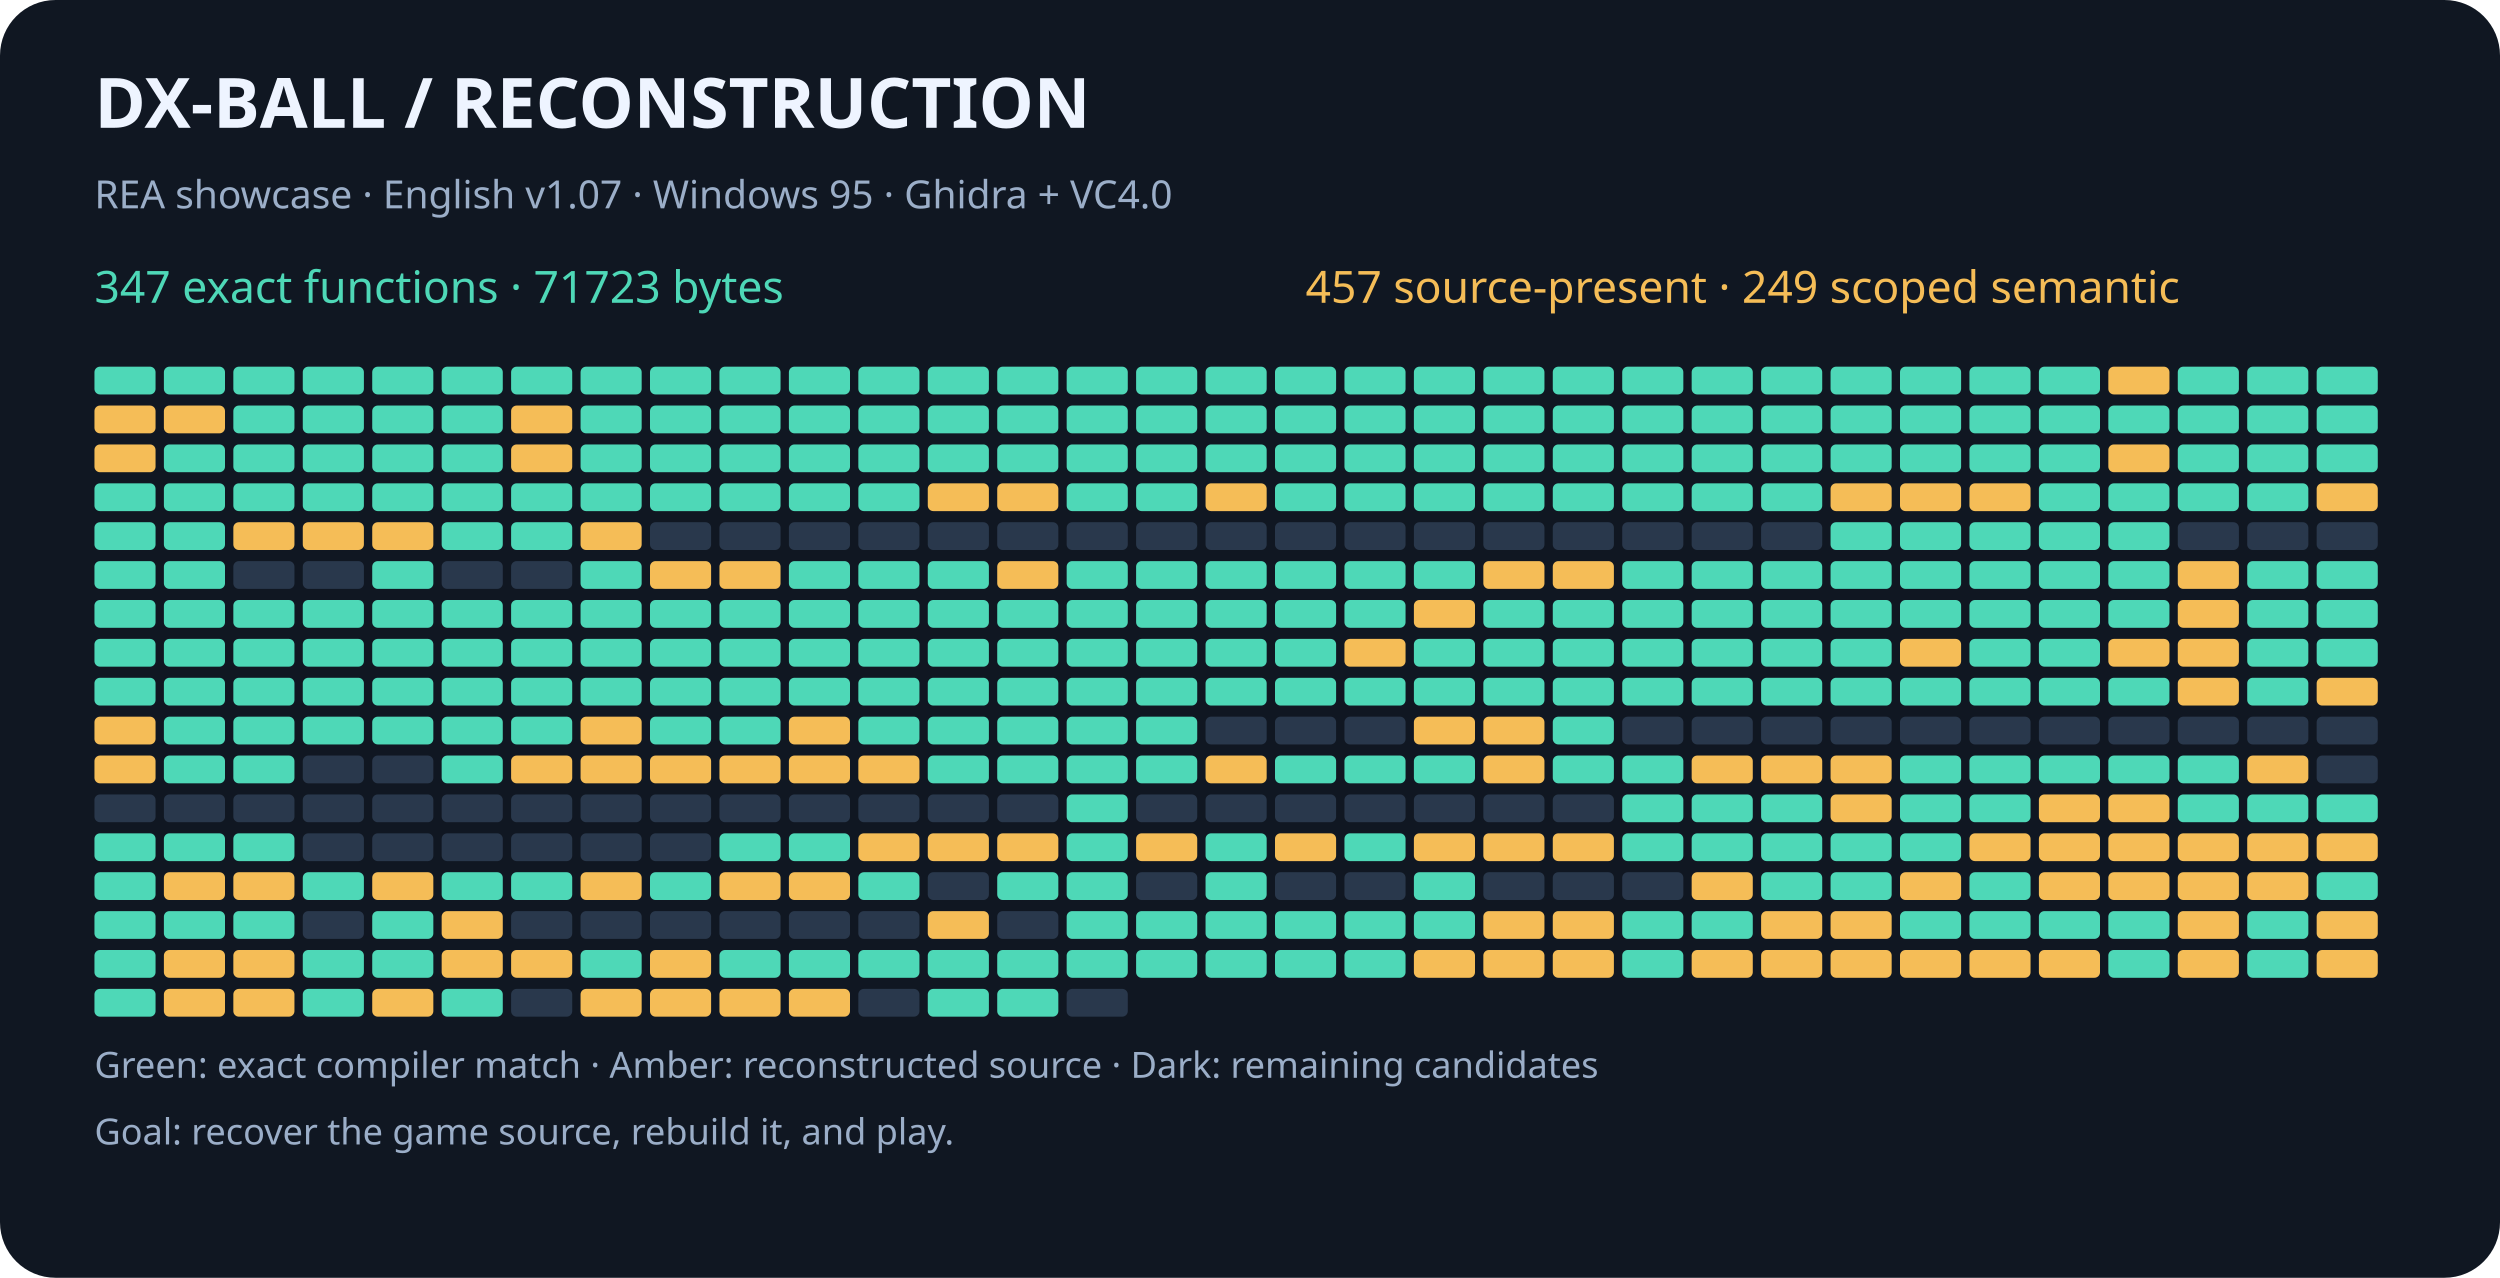
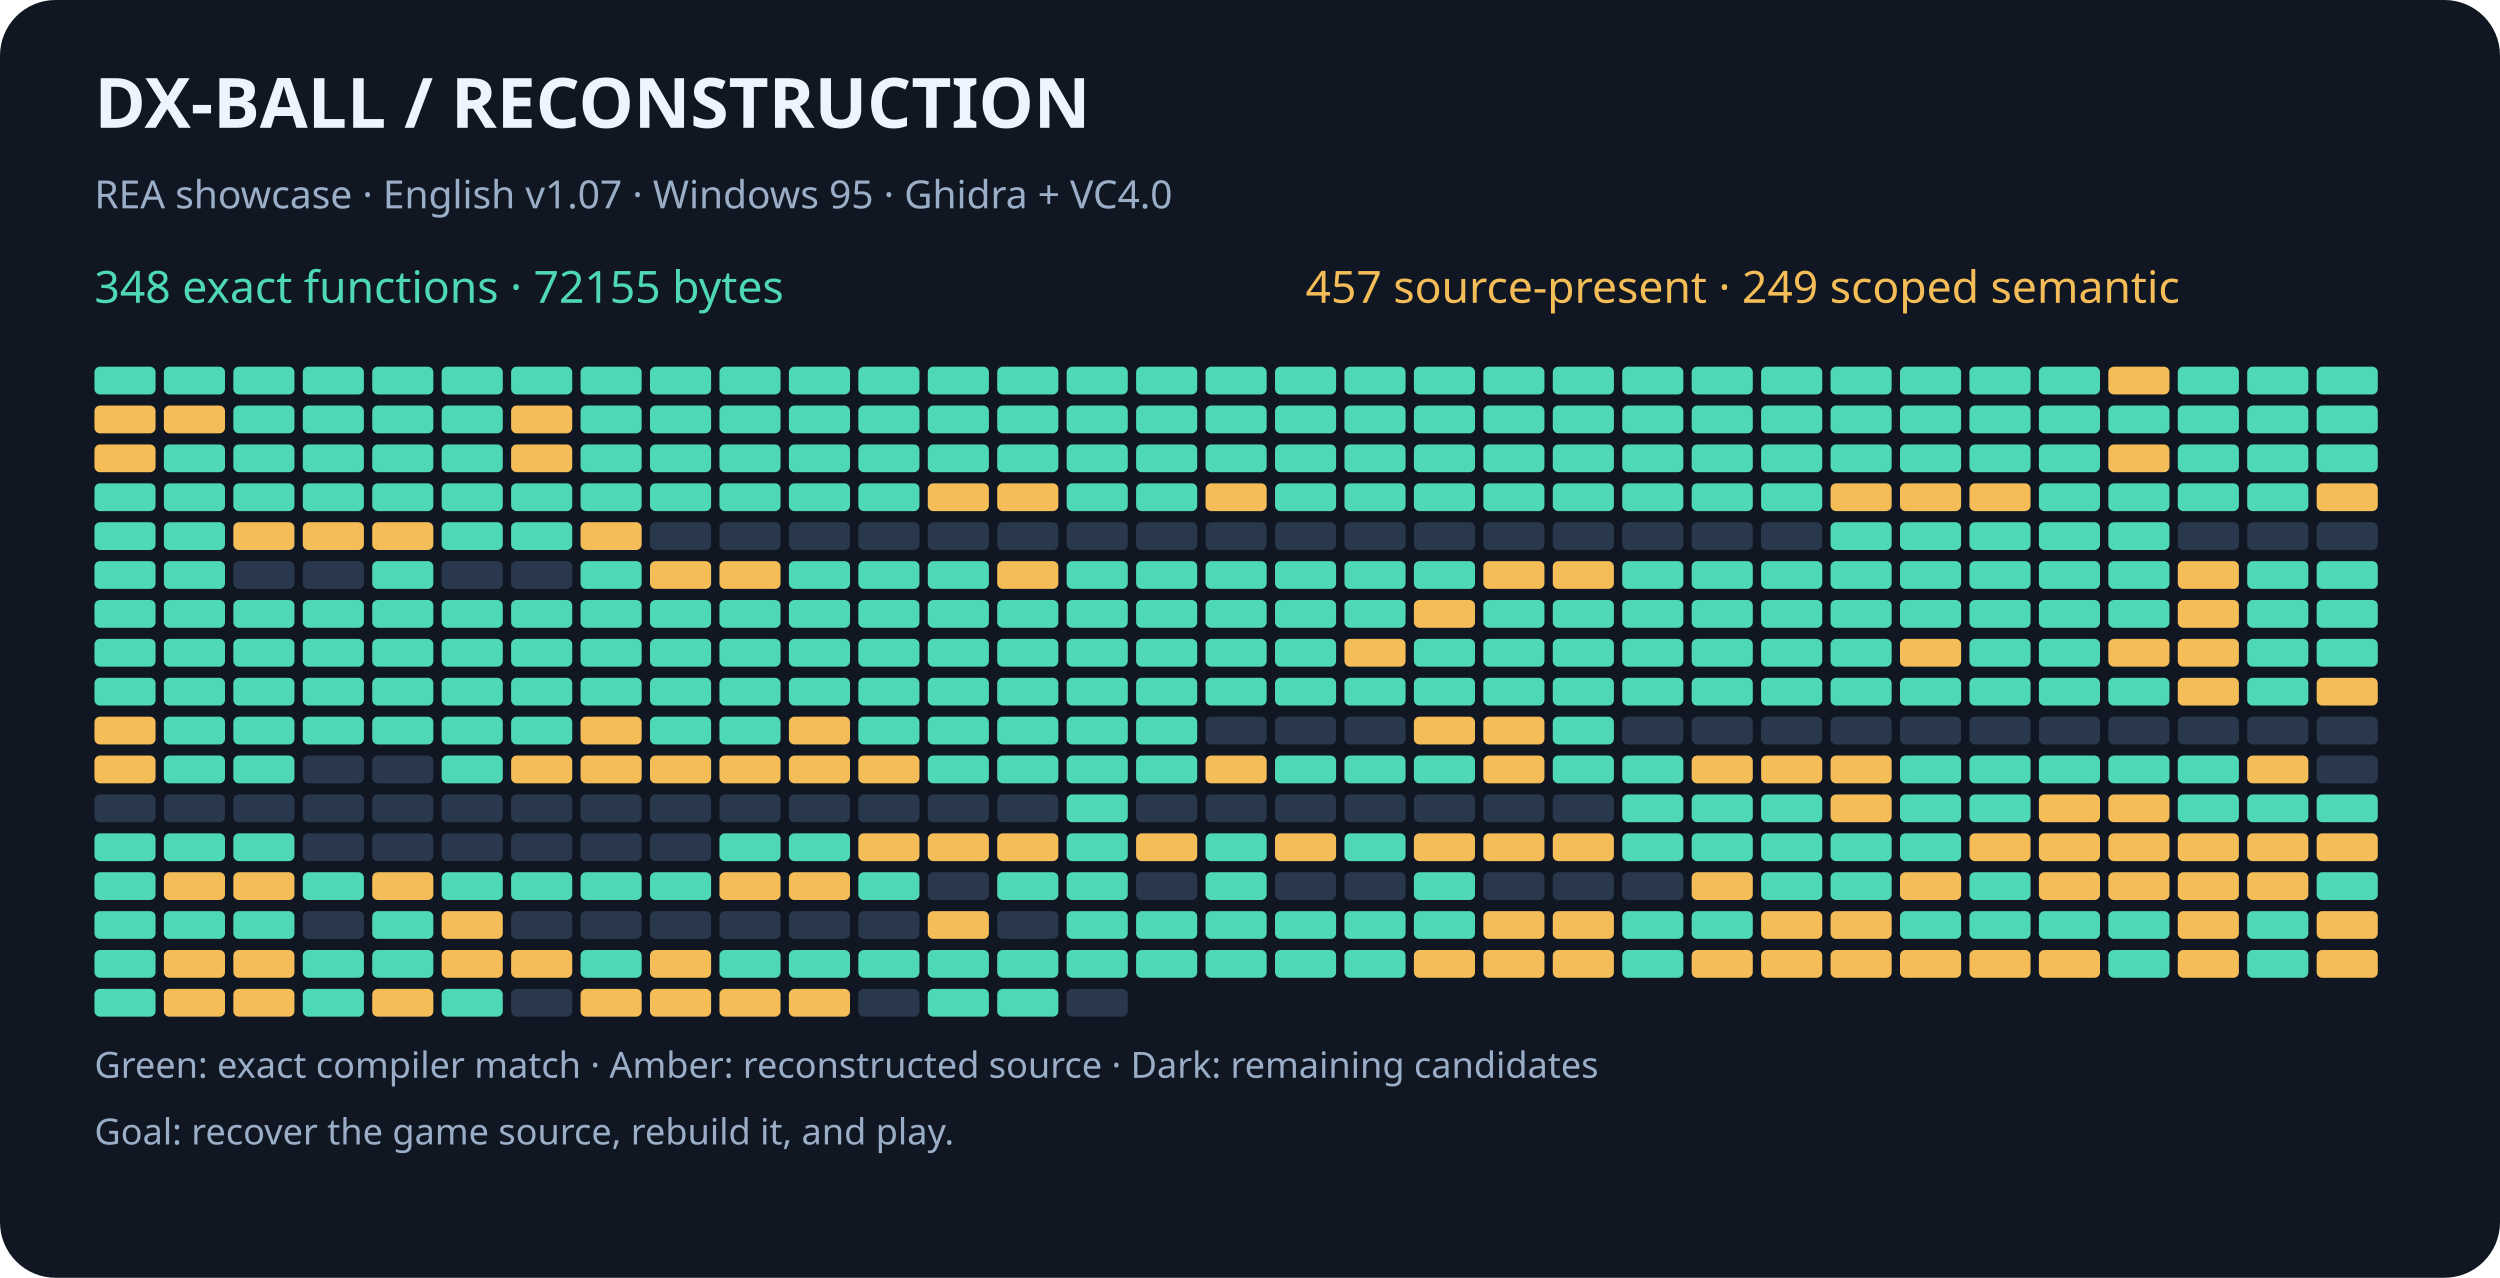
<svg xmlns="http://www.w3.org/2000/svg" width="900" height="460" viewBox="0 0 900 460" role="img" aria-labelledby="title desc">
  <rect width="900" height="460" rx="20" fill="#101722" />
  <g font-family="sans-serif">
    <text x="34" y="46" fill="#eef4ff" font-size="25" font-weight="bold">DX-BALL  /  RECONSTRUCTION</text>
    <text x="34" y="75" fill="#9baec8" font-size="14">REA showcase · English v1.07 · Windows 95 · Ghidra + VC4.0</text>
-     <text x="34" y="109" fill="#4ed8b7" font-size="16">347 exact functions · 71723 bytes</text>
+     <text x="34" y="109" fill="#4ed8b7" font-size="16">348 exact functions · 72155 bytes</text>
    <text x="470" y="109" fill="#f5bd57" font-size="16">457 source-present · 249 scoped semantic</text>
    <rect x="34" y="132" width="22" height="10" rx="2" fill="#4ed8b7" />
    <rect x="59" y="132" width="22" height="10" rx="2" fill="#4ed8b7" />
    <rect x="84" y="132" width="22" height="10" rx="2" fill="#4ed8b7" />
    <rect x="109" y="132" width="22" height="10" rx="2" fill="#4ed8b7" />
    <rect x="134" y="132" width="22" height="10" rx="2" fill="#4ed8b7" />
    <rect x="159" y="132" width="22" height="10" rx="2" fill="#4ed8b7" />
    <rect x="184" y="132" width="22" height="10" rx="2" fill="#4ed8b7" />
    <rect x="209" y="132" width="22" height="10" rx="2" fill="#4ed8b7" />
    <rect x="234" y="132" width="22" height="10" rx="2" fill="#4ed8b7" />
    <rect x="259" y="132" width="22" height="10" rx="2" fill="#4ed8b7" />
    <rect x="284" y="132" width="22" height="10" rx="2" fill="#4ed8b7" />
    <rect x="309" y="132" width="22" height="10" rx="2" fill="#4ed8b7" />
    <rect x="334" y="132" width="22" height="10" rx="2" fill="#4ed8b7" />
    <rect x="359" y="132" width="22" height="10" rx="2" fill="#4ed8b7" />
    <rect x="384" y="132" width="22" height="10" rx="2" fill="#4ed8b7" />
    <rect x="409" y="132" width="22" height="10" rx="2" fill="#4ed8b7" />
    <rect x="434" y="132" width="22" height="10" rx="2" fill="#4ed8b7" />
    <rect x="459" y="132" width="22" height="10" rx="2" fill="#4ed8b7" />
    <rect x="484" y="132" width="22" height="10" rx="2" fill="#4ed8b7" />
    <rect x="509" y="132" width="22" height="10" rx="2" fill="#4ed8b7" />
    <rect x="534" y="132" width="22" height="10" rx="2" fill="#4ed8b7" />
    <rect x="559" y="132" width="22" height="10" rx="2" fill="#4ed8b7" />
    <rect x="584" y="132" width="22" height="10" rx="2" fill="#4ed8b7" />
    <rect x="609" y="132" width="22" height="10" rx="2" fill="#4ed8b7" />
    <rect x="634" y="132" width="22" height="10" rx="2" fill="#4ed8b7" />
    <rect x="659" y="132" width="22" height="10" rx="2" fill="#4ed8b7" />
    <rect x="684" y="132" width="22" height="10" rx="2" fill="#4ed8b7" />
    <rect x="709" y="132" width="22" height="10" rx="2" fill="#4ed8b7" />
    <rect x="734" y="132" width="22" height="10" rx="2" fill="#4ed8b7" />
    <rect x="759" y="132" width="22" height="10" rx="2" fill="#f5bd57" />
    <rect x="784" y="132" width="22" height="10" rx="2" fill="#4ed8b7" />
    <rect x="809" y="132" width="22" height="10" rx="2" fill="#4ed8b7" />
    <rect x="834" y="132" width="22" height="10" rx="2" fill="#4ed8b7" />
    <rect x="34" y="146" width="22" height="10" rx="2" fill="#f5bd57" />
    <rect x="59" y="146" width="22" height="10" rx="2" fill="#f5bd57" />
    <rect x="84" y="146" width="22" height="10" rx="2" fill="#4ed8b7" />
    <rect x="109" y="146" width="22" height="10" rx="2" fill="#4ed8b7" />
    <rect x="134" y="146" width="22" height="10" rx="2" fill="#4ed8b7" />
    <rect x="159" y="146" width="22" height="10" rx="2" fill="#4ed8b7" />
    <rect x="184" y="146" width="22" height="10" rx="2" fill="#f5bd57" />
    <rect x="209" y="146" width="22" height="10" rx="2" fill="#4ed8b7" />
    <rect x="234" y="146" width="22" height="10" rx="2" fill="#4ed8b7" />
    <rect x="259" y="146" width="22" height="10" rx="2" fill="#4ed8b7" />
    <rect x="284" y="146" width="22" height="10" rx="2" fill="#4ed8b7" />
    <rect x="309" y="146" width="22" height="10" rx="2" fill="#4ed8b7" />
    <rect x="334" y="146" width="22" height="10" rx="2" fill="#4ed8b7" />
    <rect x="359" y="146" width="22" height="10" rx="2" fill="#4ed8b7" />
    <rect x="384" y="146" width="22" height="10" rx="2" fill="#4ed8b7" />
    <rect x="409" y="146" width="22" height="10" rx="2" fill="#4ed8b7" />
    <rect x="434" y="146" width="22" height="10" rx="2" fill="#4ed8b7" />
    <rect x="459" y="146" width="22" height="10" rx="2" fill="#4ed8b7" />
    <rect x="484" y="146" width="22" height="10" rx="2" fill="#4ed8b7" />
    <rect x="509" y="146" width="22" height="10" rx="2" fill="#4ed8b7" />
    <rect x="534" y="146" width="22" height="10" rx="2" fill="#4ed8b7" />
    <rect x="559" y="146" width="22" height="10" rx="2" fill="#4ed8b7" />
    <rect x="584" y="146" width="22" height="10" rx="2" fill="#4ed8b7" />
    <rect x="609" y="146" width="22" height="10" rx="2" fill="#4ed8b7" />
    <rect x="634" y="146" width="22" height="10" rx="2" fill="#4ed8b7" />
    <rect x="659" y="146" width="22" height="10" rx="2" fill="#4ed8b7" />
    <rect x="684" y="146" width="22" height="10" rx="2" fill="#4ed8b7" />
    <rect x="709" y="146" width="22" height="10" rx="2" fill="#4ed8b7" />
    <rect x="734" y="146" width="22" height="10" rx="2" fill="#4ed8b7" />
    <rect x="759" y="146" width="22" height="10" rx="2" fill="#4ed8b7" />
    <rect x="784" y="146" width="22" height="10" rx="2" fill="#4ed8b7" />
    <rect x="809" y="146" width="22" height="10" rx="2" fill="#4ed8b7" />
    <rect x="834" y="146" width="22" height="10" rx="2" fill="#4ed8b7" />
    <rect x="34" y="160" width="22" height="10" rx="2" fill="#f5bd57" />
    <rect x="59" y="160" width="22" height="10" rx="2" fill="#4ed8b7" />
    <rect x="84" y="160" width="22" height="10" rx="2" fill="#4ed8b7" />
    <rect x="109" y="160" width="22" height="10" rx="2" fill="#4ed8b7" />
    <rect x="134" y="160" width="22" height="10" rx="2" fill="#4ed8b7" />
    <rect x="159" y="160" width="22" height="10" rx="2" fill="#4ed8b7" />
    <rect x="184" y="160" width="22" height="10" rx="2" fill="#f5bd57" />
    <rect x="209" y="160" width="22" height="10" rx="2" fill="#4ed8b7" />
    <rect x="234" y="160" width="22" height="10" rx="2" fill="#4ed8b7" />
    <rect x="259" y="160" width="22" height="10" rx="2" fill="#4ed8b7" />
    <rect x="284" y="160" width="22" height="10" rx="2" fill="#4ed8b7" />
    <rect x="309" y="160" width="22" height="10" rx="2" fill="#4ed8b7" />
    <rect x="334" y="160" width="22" height="10" rx="2" fill="#4ed8b7" />
    <rect x="359" y="160" width="22" height="10" rx="2" fill="#4ed8b7" />
    <rect x="384" y="160" width="22" height="10" rx="2" fill="#4ed8b7" />
    <rect x="409" y="160" width="22" height="10" rx="2" fill="#4ed8b7" />
    <rect x="434" y="160" width="22" height="10" rx="2" fill="#4ed8b7" />
    <rect x="459" y="160" width="22" height="10" rx="2" fill="#4ed8b7" />
    <rect x="484" y="160" width="22" height="10" rx="2" fill="#4ed8b7" />
    <rect x="509" y="160" width="22" height="10" rx="2" fill="#4ed8b7" />
    <rect x="534" y="160" width="22" height="10" rx="2" fill="#4ed8b7" />
    <rect x="559" y="160" width="22" height="10" rx="2" fill="#4ed8b7" />
    <rect x="584" y="160" width="22" height="10" rx="2" fill="#4ed8b7" />
    <rect x="609" y="160" width="22" height="10" rx="2" fill="#4ed8b7" />
    <rect x="634" y="160" width="22" height="10" rx="2" fill="#4ed8b7" />
    <rect x="659" y="160" width="22" height="10" rx="2" fill="#4ed8b7" />
    <rect x="684" y="160" width="22" height="10" rx="2" fill="#4ed8b7" />
    <rect x="709" y="160" width="22" height="10" rx="2" fill="#4ed8b7" />
    <rect x="734" y="160" width="22" height="10" rx="2" fill="#4ed8b7" />
    <rect x="759" y="160" width="22" height="10" rx="2" fill="#f5bd57" />
    <rect x="784" y="160" width="22" height="10" rx="2" fill="#4ed8b7" />
    <rect x="809" y="160" width="22" height="10" rx="2" fill="#4ed8b7" />
    <rect x="834" y="160" width="22" height="10" rx="2" fill="#4ed8b7" />
    <rect x="34" y="174" width="22" height="10" rx="2" fill="#4ed8b7" />
    <rect x="59" y="174" width="22" height="10" rx="2" fill="#4ed8b7" />
    <rect x="84" y="174" width="22" height="10" rx="2" fill="#4ed8b7" />
    <rect x="109" y="174" width="22" height="10" rx="2" fill="#4ed8b7" />
    <rect x="134" y="174" width="22" height="10" rx="2" fill="#4ed8b7" />
    <rect x="159" y="174" width="22" height="10" rx="2" fill="#4ed8b7" />
    <rect x="184" y="174" width="22" height="10" rx="2" fill="#4ed8b7" />
    <rect x="209" y="174" width="22" height="10" rx="2" fill="#4ed8b7" />
    <rect x="234" y="174" width="22" height="10" rx="2" fill="#4ed8b7" />
    <rect x="259" y="174" width="22" height="10" rx="2" fill="#4ed8b7" />
    <rect x="284" y="174" width="22" height="10" rx="2" fill="#4ed8b7" />
    <rect x="309" y="174" width="22" height="10" rx="2" fill="#4ed8b7" />
    <rect x="334" y="174" width="22" height="10" rx="2" fill="#f5bd57" />
    <rect x="359" y="174" width="22" height="10" rx="2" fill="#f5bd57" />
    <rect x="384" y="174" width="22" height="10" rx="2" fill="#4ed8b7" />
    <rect x="409" y="174" width="22" height="10" rx="2" fill="#4ed8b7" />
    <rect x="434" y="174" width="22" height="10" rx="2" fill="#f5bd57" />
    <rect x="459" y="174" width="22" height="10" rx="2" fill="#4ed8b7" />
    <rect x="484" y="174" width="22" height="10" rx="2" fill="#4ed8b7" />
    <rect x="509" y="174" width="22" height="10" rx="2" fill="#4ed8b7" />
    <rect x="534" y="174" width="22" height="10" rx="2" fill="#4ed8b7" />
    <rect x="559" y="174" width="22" height="10" rx="2" fill="#4ed8b7" />
    <rect x="584" y="174" width="22" height="10" rx="2" fill="#4ed8b7" />
    <rect x="609" y="174" width="22" height="10" rx="2" fill="#4ed8b7" />
    <rect x="634" y="174" width="22" height="10" rx="2" fill="#4ed8b7" />
    <rect x="659" y="174" width="22" height="10" rx="2" fill="#f5bd57" />
    <rect x="684" y="174" width="22" height="10" rx="2" fill="#f5bd57" />
    <rect x="709" y="174" width="22" height="10" rx="2" fill="#f5bd57" />
    <rect x="734" y="174" width="22" height="10" rx="2" fill="#4ed8b7" />
    <rect x="759" y="174" width="22" height="10" rx="2" fill="#4ed8b7" />
    <rect x="784" y="174" width="22" height="10" rx="2" fill="#4ed8b7" />
    <rect x="809" y="174" width="22" height="10" rx="2" fill="#4ed8b7" />
    <rect x="834" y="174" width="22" height="10" rx="2" fill="#f5bd57" />
    <rect x="34" y="188" width="22" height="10" rx="2" fill="#4ed8b7" />
    <rect x="59" y="188" width="22" height="10" rx="2" fill="#4ed8b7" />
    <rect x="84" y="188" width="22" height="10" rx="2" fill="#f5bd57" />
    <rect x="109" y="188" width="22" height="10" rx="2" fill="#f5bd57" />
    <rect x="134" y="188" width="22" height="10" rx="2" fill="#f5bd57" />
    <rect x="159" y="188" width="22" height="10" rx="2" fill="#4ed8b7" />
    <rect x="184" y="188" width="22" height="10" rx="2" fill="#4ed8b7" />
    <rect x="209" y="188" width="22" height="10" rx="2" fill="#f5bd57" />
    <rect x="234" y="188" width="22" height="10" rx="2" fill="#29384c" />
    <rect x="259" y="188" width="22" height="10" rx="2" fill="#29384c" />
    <rect x="284" y="188" width="22" height="10" rx="2" fill="#29384c" />
    <rect x="309" y="188" width="22" height="10" rx="2" fill="#29384c" />
    <rect x="334" y="188" width="22" height="10" rx="2" fill="#29384c" />
    <rect x="359" y="188" width="22" height="10" rx="2" fill="#29384c" />
    <rect x="384" y="188" width="22" height="10" rx="2" fill="#29384c" />
    <rect x="409" y="188" width="22" height="10" rx="2" fill="#29384c" />
    <rect x="434" y="188" width="22" height="10" rx="2" fill="#29384c" />
    <rect x="459" y="188" width="22" height="10" rx="2" fill="#29384c" />
    <rect x="484" y="188" width="22" height="10" rx="2" fill="#29384c" />
    <rect x="509" y="188" width="22" height="10" rx="2" fill="#29384c" />
    <rect x="534" y="188" width="22" height="10" rx="2" fill="#29384c" />
    <rect x="559" y="188" width="22" height="10" rx="2" fill="#29384c" />
    <rect x="584" y="188" width="22" height="10" rx="2" fill="#29384c" />
    <rect x="609" y="188" width="22" height="10" rx="2" fill="#29384c" />
    <rect x="634" y="188" width="22" height="10" rx="2" fill="#29384c" />
    <rect x="659" y="188" width="22" height="10" rx="2" fill="#4ed8b7" />
    <rect x="684" y="188" width="22" height="10" rx="2" fill="#4ed8b7" />
    <rect x="709" y="188" width="22" height="10" rx="2" fill="#4ed8b7" />
    <rect x="734" y="188" width="22" height="10" rx="2" fill="#4ed8b7" />
    <rect x="759" y="188" width="22" height="10" rx="2" fill="#4ed8b7" />
    <rect x="784" y="188" width="22" height="10" rx="2" fill="#29384c" />
    <rect x="809" y="188" width="22" height="10" rx="2" fill="#29384c" />
    <rect x="834" y="188" width="22" height="10" rx="2" fill="#29384c" />
    <rect x="34" y="202" width="22" height="10" rx="2" fill="#4ed8b7" />
    <rect x="59" y="202" width="22" height="10" rx="2" fill="#4ed8b7" />
    <rect x="84" y="202" width="22" height="10" rx="2" fill="#29384c" />
    <rect x="109" y="202" width="22" height="10" rx="2" fill="#29384c" />
    <rect x="134" y="202" width="22" height="10" rx="2" fill="#4ed8b7" />
    <rect x="159" y="202" width="22" height="10" rx="2" fill="#29384c" />
    <rect x="184" y="202" width="22" height="10" rx="2" fill="#29384c" />
    <rect x="209" y="202" width="22" height="10" rx="2" fill="#4ed8b7" />
    <rect x="234" y="202" width="22" height="10" rx="2" fill="#f5bd57" />
    <rect x="259" y="202" width="22" height="10" rx="2" fill="#f5bd57" />
    <rect x="284" y="202" width="22" height="10" rx="2" fill="#4ed8b7" />
    <rect x="309" y="202" width="22" height="10" rx="2" fill="#4ed8b7" />
    <rect x="334" y="202" width="22" height="10" rx="2" fill="#4ed8b7" />
    <rect x="359" y="202" width="22" height="10" rx="2" fill="#f5bd57" />
    <rect x="384" y="202" width="22" height="10" rx="2" fill="#4ed8b7" />
    <rect x="409" y="202" width="22" height="10" rx="2" fill="#4ed8b7" />
    <rect x="434" y="202" width="22" height="10" rx="2" fill="#4ed8b7" />
    <rect x="459" y="202" width="22" height="10" rx="2" fill="#4ed8b7" />
    <rect x="484" y="202" width="22" height="10" rx="2" fill="#4ed8b7" />
    <rect x="509" y="202" width="22" height="10" rx="2" fill="#4ed8b7" />
    <rect x="534" y="202" width="22" height="10" rx="2" fill="#f5bd57" />
    <rect x="559" y="202" width="22" height="10" rx="2" fill="#f5bd57" />
    <rect x="584" y="202" width="22" height="10" rx="2" fill="#4ed8b7" />
    <rect x="609" y="202" width="22" height="10" rx="2" fill="#4ed8b7" />
    <rect x="634" y="202" width="22" height="10" rx="2" fill="#4ed8b7" />
    <rect x="659" y="202" width="22" height="10" rx="2" fill="#4ed8b7" />
    <rect x="684" y="202" width="22" height="10" rx="2" fill="#4ed8b7" />
    <rect x="709" y="202" width="22" height="10" rx="2" fill="#4ed8b7" />
    <rect x="734" y="202" width="22" height="10" rx="2" fill="#4ed8b7" />
    <rect x="759" y="202" width="22" height="10" rx="2" fill="#4ed8b7" />
    <rect x="784" y="202" width="22" height="10" rx="2" fill="#f5bd57" />
    <rect x="809" y="202" width="22" height="10" rx="2" fill="#4ed8b7" />
    <rect x="834" y="202" width="22" height="10" rx="2" fill="#4ed8b7" />
    <rect x="34" y="216" width="22" height="10" rx="2" fill="#4ed8b7" />
    <rect x="59" y="216" width="22" height="10" rx="2" fill="#4ed8b7" />
    <rect x="84" y="216" width="22" height="10" rx="2" fill="#4ed8b7" />
    <rect x="109" y="216" width="22" height="10" rx="2" fill="#4ed8b7" />
    <rect x="134" y="216" width="22" height="10" rx="2" fill="#4ed8b7" />
    <rect x="159" y="216" width="22" height="10" rx="2" fill="#4ed8b7" />
    <rect x="184" y="216" width="22" height="10" rx="2" fill="#4ed8b7" />
    <rect x="209" y="216" width="22" height="10" rx="2" fill="#4ed8b7" />
    <rect x="234" y="216" width="22" height="10" rx="2" fill="#4ed8b7" />
    <rect x="259" y="216" width="22" height="10" rx="2" fill="#4ed8b7" />
    <rect x="284" y="216" width="22" height="10" rx="2" fill="#4ed8b7" />
    <rect x="309" y="216" width="22" height="10" rx="2" fill="#4ed8b7" />
    <rect x="334" y="216" width="22" height="10" rx="2" fill="#4ed8b7" />
    <rect x="359" y="216" width="22" height="10" rx="2" fill="#4ed8b7" />
    <rect x="384" y="216" width="22" height="10" rx="2" fill="#4ed8b7" />
    <rect x="409" y="216" width="22" height="10" rx="2" fill="#4ed8b7" />
    <rect x="434" y="216" width="22" height="10" rx="2" fill="#4ed8b7" />
    <rect x="459" y="216" width="22" height="10" rx="2" fill="#4ed8b7" />
    <rect x="484" y="216" width="22" height="10" rx="2" fill="#4ed8b7" />
    <rect x="509" y="216" width="22" height="10" rx="2" fill="#f5bd57" />
    <rect x="534" y="216" width="22" height="10" rx="2" fill="#4ed8b7" />
    <rect x="559" y="216" width="22" height="10" rx="2" fill="#4ed8b7" />
    <rect x="584" y="216" width="22" height="10" rx="2" fill="#4ed8b7" />
    <rect x="609" y="216" width="22" height="10" rx="2" fill="#4ed8b7" />
    <rect x="634" y="216" width="22" height="10" rx="2" fill="#4ed8b7" />
    <rect x="659" y="216" width="22" height="10" rx="2" fill="#4ed8b7" />
    <rect x="684" y="216" width="22" height="10" rx="2" fill="#4ed8b7" />
    <rect x="709" y="216" width="22" height="10" rx="2" fill="#4ed8b7" />
    <rect x="734" y="216" width="22" height="10" rx="2" fill="#4ed8b7" />
    <rect x="759" y="216" width="22" height="10" rx="2" fill="#4ed8b7" />
    <rect x="784" y="216" width="22" height="10" rx="2" fill="#f5bd57" />
    <rect x="809" y="216" width="22" height="10" rx="2" fill="#4ed8b7" />
    <rect x="834" y="216" width="22" height="10" rx="2" fill="#4ed8b7" />
    <rect x="34" y="230" width="22" height="10" rx="2" fill="#4ed8b7" />
    <rect x="59" y="230" width="22" height="10" rx="2" fill="#4ed8b7" />
    <rect x="84" y="230" width="22" height="10" rx="2" fill="#4ed8b7" />
    <rect x="109" y="230" width="22" height="10" rx="2" fill="#4ed8b7" />
    <rect x="134" y="230" width="22" height="10" rx="2" fill="#4ed8b7" />
    <rect x="159" y="230" width="22" height="10" rx="2" fill="#4ed8b7" />
    <rect x="184" y="230" width="22" height="10" rx="2" fill="#4ed8b7" />
    <rect x="209" y="230" width="22" height="10" rx="2" fill="#4ed8b7" />
    <rect x="234" y="230" width="22" height="10" rx="2" fill="#4ed8b7" />
    <rect x="259" y="230" width="22" height="10" rx="2" fill="#4ed8b7" />
    <rect x="284" y="230" width="22" height="10" rx="2" fill="#4ed8b7" />
    <rect x="309" y="230" width="22" height="10" rx="2" fill="#4ed8b7" />
    <rect x="334" y="230" width="22" height="10" rx="2" fill="#4ed8b7" />
    <rect x="359" y="230" width="22" height="10" rx="2" fill="#4ed8b7" />
    <rect x="384" y="230" width="22" height="10" rx="2" fill="#4ed8b7" />
    <rect x="409" y="230" width="22" height="10" rx="2" fill="#4ed8b7" />
    <rect x="434" y="230" width="22" height="10" rx="2" fill="#4ed8b7" />
    <rect x="459" y="230" width="22" height="10" rx="2" fill="#4ed8b7" />
    <rect x="484" y="230" width="22" height="10" rx="2" fill="#f5bd57" />
    <rect x="509" y="230" width="22" height="10" rx="2" fill="#4ed8b7" />
    <rect x="534" y="230" width="22" height="10" rx="2" fill="#4ed8b7" />
    <rect x="559" y="230" width="22" height="10" rx="2" fill="#4ed8b7" />
    <rect x="584" y="230" width="22" height="10" rx="2" fill="#4ed8b7" />
    <rect x="609" y="230" width="22" height="10" rx="2" fill="#4ed8b7" />
    <rect x="634" y="230" width="22" height="10" rx="2" fill="#4ed8b7" />
    <rect x="659" y="230" width="22" height="10" rx="2" fill="#4ed8b7" />
    <rect x="684" y="230" width="22" height="10" rx="2" fill="#f5bd57" />
    <rect x="709" y="230" width="22" height="10" rx="2" fill="#4ed8b7" />
    <rect x="734" y="230" width="22" height="10" rx="2" fill="#4ed8b7" />
    <rect x="759" y="230" width="22" height="10" rx="2" fill="#f5bd57" />
    <rect x="784" y="230" width="22" height="10" rx="2" fill="#f5bd57" />
    <rect x="809" y="230" width="22" height="10" rx="2" fill="#4ed8b7" />
    <rect x="834" y="230" width="22" height="10" rx="2" fill="#4ed8b7" />
    <rect x="34" y="244" width="22" height="10" rx="2" fill="#4ed8b7" />
    <rect x="59" y="244" width="22" height="10" rx="2" fill="#4ed8b7" />
    <rect x="84" y="244" width="22" height="10" rx="2" fill="#4ed8b7" />
    <rect x="109" y="244" width="22" height="10" rx="2" fill="#4ed8b7" />
    <rect x="134" y="244" width="22" height="10" rx="2" fill="#4ed8b7" />
    <rect x="159" y="244" width="22" height="10" rx="2" fill="#4ed8b7" />
    <rect x="184" y="244" width="22" height="10" rx="2" fill="#4ed8b7" />
    <rect x="209" y="244" width="22" height="10" rx="2" fill="#4ed8b7" />
    <rect x="234" y="244" width="22" height="10" rx="2" fill="#4ed8b7" />
    <rect x="259" y="244" width="22" height="10" rx="2" fill="#4ed8b7" />
    <rect x="284" y="244" width="22" height="10" rx="2" fill="#4ed8b7" />
    <rect x="309" y="244" width="22" height="10" rx="2" fill="#4ed8b7" />
    <rect x="334" y="244" width="22" height="10" rx="2" fill="#4ed8b7" />
    <rect x="359" y="244" width="22" height="10" rx="2" fill="#4ed8b7" />
    <rect x="384" y="244" width="22" height="10" rx="2" fill="#4ed8b7" />
    <rect x="409" y="244" width="22" height="10" rx="2" fill="#4ed8b7" />
    <rect x="434" y="244" width="22" height="10" rx="2" fill="#4ed8b7" />
    <rect x="459" y="244" width="22" height="10" rx="2" fill="#4ed8b7" />
    <rect x="484" y="244" width="22" height="10" rx="2" fill="#4ed8b7" />
    <rect x="509" y="244" width="22" height="10" rx="2" fill="#4ed8b7" />
    <rect x="534" y="244" width="22" height="10" rx="2" fill="#4ed8b7" />
    <rect x="559" y="244" width="22" height="10" rx="2" fill="#4ed8b7" />
    <rect x="584" y="244" width="22" height="10" rx="2" fill="#4ed8b7" />
    <rect x="609" y="244" width="22" height="10" rx="2" fill="#4ed8b7" />
    <rect x="634" y="244" width="22" height="10" rx="2" fill="#4ed8b7" />
    <rect x="659" y="244" width="22" height="10" rx="2" fill="#4ed8b7" />
    <rect x="684" y="244" width="22" height="10" rx="2" fill="#4ed8b7" />
    <rect x="709" y="244" width="22" height="10" rx="2" fill="#4ed8b7" />
    <rect x="734" y="244" width="22" height="10" rx="2" fill="#4ed8b7" />
    <rect x="759" y="244" width="22" height="10" rx="2" fill="#4ed8b7" />
    <rect x="784" y="244" width="22" height="10" rx="2" fill="#f5bd57" />
    <rect x="809" y="244" width="22" height="10" rx="2" fill="#4ed8b7" />
    <rect x="834" y="244" width="22" height="10" rx="2" fill="#f5bd57" />
    <rect x="34" y="258" width="22" height="10" rx="2" fill="#f5bd57" />
    <rect x="59" y="258" width="22" height="10" rx="2" fill="#4ed8b7" />
    <rect x="84" y="258" width="22" height="10" rx="2" fill="#4ed8b7" />
    <rect x="109" y="258" width="22" height="10" rx="2" fill="#4ed8b7" />
    <rect x="134" y="258" width="22" height="10" rx="2" fill="#4ed8b7" />
    <rect x="159" y="258" width="22" height="10" rx="2" fill="#4ed8b7" />
    <rect x="184" y="258" width="22" height="10" rx="2" fill="#4ed8b7" />
    <rect x="209" y="258" width="22" height="10" rx="2" fill="#f5bd57" />
    <rect x="234" y="258" width="22" height="10" rx="2" fill="#4ed8b7" />
    <rect x="259" y="258" width="22" height="10" rx="2" fill="#4ed8b7" />
    <rect x="284" y="258" width="22" height="10" rx="2" fill="#f5bd57" />
    <rect x="309" y="258" width="22" height="10" rx="2" fill="#4ed8b7" />
    <rect x="334" y="258" width="22" height="10" rx="2" fill="#4ed8b7" />
    <rect x="359" y="258" width="22" height="10" rx="2" fill="#4ed8b7" />
    <rect x="384" y="258" width="22" height="10" rx="2" fill="#4ed8b7" />
    <rect x="409" y="258" width="22" height="10" rx="2" fill="#4ed8b7" />
    <rect x="434" y="258" width="22" height="10" rx="2" fill="#29384c" />
    <rect x="459" y="258" width="22" height="10" rx="2" fill="#29384c" />
    <rect x="484" y="258" width="22" height="10" rx="2" fill="#29384c" />
    <rect x="509" y="258" width="22" height="10" rx="2" fill="#f5bd57" />
    <rect x="534" y="258" width="22" height="10" rx="2" fill="#f5bd57" />
    <rect x="559" y="258" width="22" height="10" rx="2" fill="#4ed8b7" />
    <rect x="584" y="258" width="22" height="10" rx="2" fill="#29384c" />
    <rect x="609" y="258" width="22" height="10" rx="2" fill="#29384c" />
    <rect x="634" y="258" width="22" height="10" rx="2" fill="#29384c" />
    <rect x="659" y="258" width="22" height="10" rx="2" fill="#29384c" />
    <rect x="684" y="258" width="22" height="10" rx="2" fill="#29384c" />
    <rect x="709" y="258" width="22" height="10" rx="2" fill="#29384c" />
    <rect x="734" y="258" width="22" height="10" rx="2" fill="#29384c" />
    <rect x="759" y="258" width="22" height="10" rx="2" fill="#29384c" />
    <rect x="784" y="258" width="22" height="10" rx="2" fill="#29384c" />
    <rect x="809" y="258" width="22" height="10" rx="2" fill="#29384c" />
    <rect x="834" y="258" width="22" height="10" rx="2" fill="#29384c" />
    <rect x="34" y="272" width="22" height="10" rx="2" fill="#f5bd57" />
    <rect x="59" y="272" width="22" height="10" rx="2" fill="#4ed8b7" />
    <rect x="84" y="272" width="22" height="10" rx="2" fill="#4ed8b7" />
    <rect x="109" y="272" width="22" height="10" rx="2" fill="#29384c" />
    <rect x="134" y="272" width="22" height="10" rx="2" fill="#29384c" />
    <rect x="159" y="272" width="22" height="10" rx="2" fill="#4ed8b7" />
    <rect x="184" y="272" width="22" height="10" rx="2" fill="#f5bd57" />
    <rect x="209" y="272" width="22" height="10" rx="2" fill="#f5bd57" />
    <rect x="234" y="272" width="22" height="10" rx="2" fill="#f5bd57" />
    <rect x="259" y="272" width="22" height="10" rx="2" fill="#f5bd57" />
    <rect x="284" y="272" width="22" height="10" rx="2" fill="#f5bd57" />
    <rect x="309" y="272" width="22" height="10" rx="2" fill="#f5bd57" />
    <rect x="334" y="272" width="22" height="10" rx="2" fill="#4ed8b7" />
    <rect x="359" y="272" width="22" height="10" rx="2" fill="#4ed8b7" />
    <rect x="384" y="272" width="22" height="10" rx="2" fill="#4ed8b7" />
    <rect x="409" y="272" width="22" height="10" rx="2" fill="#4ed8b7" />
    <rect x="434" y="272" width="22" height="10" rx="2" fill="#f5bd57" />
    <rect x="459" y="272" width="22" height="10" rx="2" fill="#4ed8b7" />
    <rect x="484" y="272" width="22" height="10" rx="2" fill="#4ed8b7" />
    <rect x="509" y="272" width="22" height="10" rx="2" fill="#4ed8b7" />
    <rect x="534" y="272" width="22" height="10" rx="2" fill="#f5bd57" />
    <rect x="559" y="272" width="22" height="10" rx="2" fill="#4ed8b7" />
    <rect x="584" y="272" width="22" height="10" rx="2" fill="#4ed8b7" />
    <rect x="609" y="272" width="22" height="10" rx="2" fill="#f5bd57" />
    <rect x="634" y="272" width="22" height="10" rx="2" fill="#f5bd57" />
    <rect x="659" y="272" width="22" height="10" rx="2" fill="#f5bd57" />
    <rect x="684" y="272" width="22" height="10" rx="2" fill="#4ed8b7" />
    <rect x="709" y="272" width="22" height="10" rx="2" fill="#4ed8b7" />
    <rect x="734" y="272" width="22" height="10" rx="2" fill="#4ed8b7" />
    <rect x="759" y="272" width="22" height="10" rx="2" fill="#4ed8b7" />
    <rect x="784" y="272" width="22" height="10" rx="2" fill="#4ed8b7" />
    <rect x="809" y="272" width="22" height="10" rx="2" fill="#f5bd57" />
    <rect x="834" y="272" width="22" height="10" rx="2" fill="#29384c" />
    <rect x="34" y="286" width="22" height="10" rx="2" fill="#29384c" />
    <rect x="59" y="286" width="22" height="10" rx="2" fill="#29384c" />
    <rect x="84" y="286" width="22" height="10" rx="2" fill="#29384c" />
    <rect x="109" y="286" width="22" height="10" rx="2" fill="#29384c" />
    <rect x="134" y="286" width="22" height="10" rx="2" fill="#29384c" />
    <rect x="159" y="286" width="22" height="10" rx="2" fill="#29384c" />
    <rect x="184" y="286" width="22" height="10" rx="2" fill="#29384c" />
    <rect x="209" y="286" width="22" height="10" rx="2" fill="#29384c" />
    <rect x="234" y="286" width="22" height="10" rx="2" fill="#29384c" />
    <rect x="259" y="286" width="22" height="10" rx="2" fill="#29384c" />
    <rect x="284" y="286" width="22" height="10" rx="2" fill="#29384c" />
    <rect x="309" y="286" width="22" height="10" rx="2" fill="#29384c" />
    <rect x="334" y="286" width="22" height="10" rx="2" fill="#29384c" />
    <rect x="359" y="286" width="22" height="10" rx="2" fill="#29384c" />
    <rect x="384" y="286" width="22" height="10" rx="2" fill="#4ed8b7" />
    <rect x="409" y="286" width="22" height="10" rx="2" fill="#29384c" />
    <rect x="434" y="286" width="22" height="10" rx="2" fill="#29384c" />
    <rect x="459" y="286" width="22" height="10" rx="2" fill="#29384c" />
    <rect x="484" y="286" width="22" height="10" rx="2" fill="#29384c" />
    <rect x="509" y="286" width="22" height="10" rx="2" fill="#29384c" />
    <rect x="534" y="286" width="22" height="10" rx="2" fill="#29384c" />
    <rect x="559" y="286" width="22" height="10" rx="2" fill="#29384c" />
    <rect x="584" y="286" width="22" height="10" rx="2" fill="#4ed8b7" />
    <rect x="609" y="286" width="22" height="10" rx="2" fill="#4ed8b7" />
    <rect x="634" y="286" width="22" height="10" rx="2" fill="#4ed8b7" />
    <rect x="659" y="286" width="22" height="10" rx="2" fill="#f5bd57" />
    <rect x="684" y="286" width="22" height="10" rx="2" fill="#4ed8b7" />
    <rect x="709" y="286" width="22" height="10" rx="2" fill="#4ed8b7" />
    <rect x="734" y="286" width="22" height="10" rx="2" fill="#f5bd57" />
    <rect x="759" y="286" width="22" height="10" rx="2" fill="#f5bd57" />
    <rect x="784" y="286" width="22" height="10" rx="2" fill="#4ed8b7" />
    <rect x="809" y="286" width="22" height="10" rx="2" fill="#4ed8b7" />
    <rect x="834" y="286" width="22" height="10" rx="2" fill="#4ed8b7" />
    <rect x="34" y="300" width="22" height="10" rx="2" fill="#4ed8b7" />
    <rect x="59" y="300" width="22" height="10" rx="2" fill="#4ed8b7" />
    <rect x="84" y="300" width="22" height="10" rx="2" fill="#4ed8b7" />
    <rect x="109" y="300" width="22" height="10" rx="2" fill="#29384c" />
    <rect x="134" y="300" width="22" height="10" rx="2" fill="#29384c" />
    <rect x="159" y="300" width="22" height="10" rx="2" fill="#29384c" />
    <rect x="184" y="300" width="22" height="10" rx="2" fill="#29384c" />
    <rect x="209" y="300" width="22" height="10" rx="2" fill="#29384c" />
    <rect x="234" y="300" width="22" height="10" rx="2" fill="#29384c" />
    <rect x="259" y="300" width="22" height="10" rx="2" fill="#4ed8b7" />
    <rect x="284" y="300" width="22" height="10" rx="2" fill="#4ed8b7" />
    <rect x="309" y="300" width="22" height="10" rx="2" fill="#f5bd57" />
    <rect x="334" y="300" width="22" height="10" rx="2" fill="#f5bd57" />
    <rect x="359" y="300" width="22" height="10" rx="2" fill="#f5bd57" />
    <rect x="384" y="300" width="22" height="10" rx="2" fill="#4ed8b7" />
    <rect x="409" y="300" width="22" height="10" rx="2" fill="#f5bd57" />
    <rect x="434" y="300" width="22" height="10" rx="2" fill="#4ed8b7" />
    <rect x="459" y="300" width="22" height="10" rx="2" fill="#f5bd57" />
    <rect x="484" y="300" width="22" height="10" rx="2" fill="#4ed8b7" />
    <rect x="509" y="300" width="22" height="10" rx="2" fill="#f5bd57" />
    <rect x="534" y="300" width="22" height="10" rx="2" fill="#f5bd57" />
    <rect x="559" y="300" width="22" height="10" rx="2" fill="#f5bd57" />
    <rect x="584" y="300" width="22" height="10" rx="2" fill="#4ed8b7" />
    <rect x="609" y="300" width="22" height="10" rx="2" fill="#4ed8b7" />
    <rect x="634" y="300" width="22" height="10" rx="2" fill="#4ed8b7" />
    <rect x="659" y="300" width="22" height="10" rx="2" fill="#4ed8b7" />
    <rect x="684" y="300" width="22" height="10" rx="2" fill="#4ed8b7" />
    <rect x="709" y="300" width="22" height="10" rx="2" fill="#f5bd57" />
    <rect x="734" y="300" width="22" height="10" rx="2" fill="#f5bd57" />
    <rect x="759" y="300" width="22" height="10" rx="2" fill="#f5bd57" />
    <rect x="784" y="300" width="22" height="10" rx="2" fill="#f5bd57" />
    <rect x="809" y="300" width="22" height="10" rx="2" fill="#f5bd57" />
    <rect x="834" y="300" width="22" height="10" rx="2" fill="#f5bd57" />
    <rect x="34" y="314" width="22" height="10" rx="2" fill="#4ed8b7" />
    <rect x="59" y="314" width="22" height="10" rx="2" fill="#f5bd57" />
    <rect x="84" y="314" width="22" height="10" rx="2" fill="#f5bd57" />
    <rect x="109" y="314" width="22" height="10" rx="2" fill="#4ed8b7" />
    <rect x="134" y="314" width="22" height="10" rx="2" fill="#f5bd57" />
    <rect x="159" y="314" width="22" height="10" rx="2" fill="#4ed8b7" />
    <rect x="184" y="314" width="22" height="10" rx="2" fill="#4ed8b7" />
-     <rect x="209" y="314" width="22" height="10" rx="2" fill="#f5bd57" />
+     <rect x="209" y="314" width="22" height="10" rx="2" fill="#4ed8b7" />
    <rect x="234" y="314" width="22" height="10" rx="2" fill="#4ed8b7" />
    <rect x="259" y="314" width="22" height="10" rx="2" fill="#f5bd57" />
    <rect x="284" y="314" width="22" height="10" rx="2" fill="#f5bd57" />
    <rect x="309" y="314" width="22" height="10" rx="2" fill="#4ed8b7" />
    <rect x="334" y="314" width="22" height="10" rx="2" fill="#29384c" />
    <rect x="359" y="314" width="22" height="10" rx="2" fill="#4ed8b7" />
    <rect x="384" y="314" width="22" height="10" rx="2" fill="#4ed8b7" />
    <rect x="409" y="314" width="22" height="10" rx="2" fill="#29384c" />
    <rect x="434" y="314" width="22" height="10" rx="2" fill="#4ed8b7" />
    <rect x="459" y="314" width="22" height="10" rx="2" fill="#29384c" />
    <rect x="484" y="314" width="22" height="10" rx="2" fill="#29384c" />
    <rect x="509" y="314" width="22" height="10" rx="2" fill="#4ed8b7" />
    <rect x="534" y="314" width="22" height="10" rx="2" fill="#29384c" />
    <rect x="559" y="314" width="22" height="10" rx="2" fill="#29384c" />
    <rect x="584" y="314" width="22" height="10" rx="2" fill="#29384c" />
    <rect x="609" y="314" width="22" height="10" rx="2" fill="#f5bd57" />
    <rect x="634" y="314" width="22" height="10" rx="2" fill="#4ed8b7" />
    <rect x="659" y="314" width="22" height="10" rx="2" fill="#4ed8b7" />
    <rect x="684" y="314" width="22" height="10" rx="2" fill="#f5bd57" />
    <rect x="709" y="314" width="22" height="10" rx="2" fill="#4ed8b7" />
    <rect x="734" y="314" width="22" height="10" rx="2" fill="#f5bd57" />
    <rect x="759" y="314" width="22" height="10" rx="2" fill="#f5bd57" />
    <rect x="784" y="314" width="22" height="10" rx="2" fill="#f5bd57" />
    <rect x="809" y="314" width="22" height="10" rx="2" fill="#f5bd57" />
    <rect x="834" y="314" width="22" height="10" rx="2" fill="#4ed8b7" />
    <rect x="34" y="328" width="22" height="10" rx="2" fill="#4ed8b7" />
    <rect x="59" y="328" width="22" height="10" rx="2" fill="#4ed8b7" />
    <rect x="84" y="328" width="22" height="10" rx="2" fill="#4ed8b7" />
    <rect x="109" y="328" width="22" height="10" rx="2" fill="#29384c" />
    <rect x="134" y="328" width="22" height="10" rx="2" fill="#4ed8b7" />
    <rect x="159" y="328" width="22" height="10" rx="2" fill="#f5bd57" />
    <rect x="184" y="328" width="22" height="10" rx="2" fill="#29384c" />
    <rect x="209" y="328" width="22" height="10" rx="2" fill="#29384c" />
    <rect x="234" y="328" width="22" height="10" rx="2" fill="#29384c" />
    <rect x="259" y="328" width="22" height="10" rx="2" fill="#29384c" />
    <rect x="284" y="328" width="22" height="10" rx="2" fill="#29384c" />
    <rect x="309" y="328" width="22" height="10" rx="2" fill="#29384c" />
    <rect x="334" y="328" width="22" height="10" rx="2" fill="#f5bd57" />
    <rect x="359" y="328" width="22" height="10" rx="2" fill="#29384c" />
    <rect x="384" y="328" width="22" height="10" rx="2" fill="#4ed8b7" />
    <rect x="409" y="328" width="22" height="10" rx="2" fill="#4ed8b7" />
    <rect x="434" y="328" width="22" height="10" rx="2" fill="#4ed8b7" />
    <rect x="459" y="328" width="22" height="10" rx="2" fill="#4ed8b7" />
    <rect x="484" y="328" width="22" height="10" rx="2" fill="#4ed8b7" />
    <rect x="509" y="328" width="22" height="10" rx="2" fill="#4ed8b7" />
    <rect x="534" y="328" width="22" height="10" rx="2" fill="#f5bd57" />
    <rect x="559" y="328" width="22" height="10" rx="2" fill="#f5bd57" />
    <rect x="584" y="328" width="22" height="10" rx="2" fill="#4ed8b7" />
    <rect x="609" y="328" width="22" height="10" rx="2" fill="#4ed8b7" />
    <rect x="634" y="328" width="22" height="10" rx="2" fill="#f5bd57" />
    <rect x="659" y="328" width="22" height="10" rx="2" fill="#f5bd57" />
    <rect x="684" y="328" width="22" height="10" rx="2" fill="#4ed8b7" />
    <rect x="709" y="328" width="22" height="10" rx="2" fill="#4ed8b7" />
    <rect x="734" y="328" width="22" height="10" rx="2" fill="#4ed8b7" />
    <rect x="759" y="328" width="22" height="10" rx="2" fill="#4ed8b7" />
    <rect x="784" y="328" width="22" height="10" rx="2" fill="#f5bd57" />
    <rect x="809" y="328" width="22" height="10" rx="2" fill="#4ed8b7" />
    <rect x="834" y="328" width="22" height="10" rx="2" fill="#f5bd57" />
    <rect x="34" y="342" width="22" height="10" rx="2" fill="#4ed8b7" />
    <rect x="59" y="342" width="22" height="10" rx="2" fill="#f5bd57" />
    <rect x="84" y="342" width="22" height="10" rx="2" fill="#f5bd57" />
    <rect x="109" y="342" width="22" height="10" rx="2" fill="#4ed8b7" />
    <rect x="134" y="342" width="22" height="10" rx="2" fill="#4ed8b7" />
    <rect x="159" y="342" width="22" height="10" rx="2" fill="#f5bd57" />
    <rect x="184" y="342" width="22" height="10" rx="2" fill="#f5bd57" />
    <rect x="209" y="342" width="22" height="10" rx="2" fill="#4ed8b7" />
    <rect x="234" y="342" width="22" height="10" rx="2" fill="#f5bd57" />
    <rect x="259" y="342" width="22" height="10" rx="2" fill="#4ed8b7" />
    <rect x="284" y="342" width="22" height="10" rx="2" fill="#4ed8b7" />
    <rect x="309" y="342" width="22" height="10" rx="2" fill="#4ed8b7" />
    <rect x="334" y="342" width="22" height="10" rx="2" fill="#4ed8b7" />
    <rect x="359" y="342" width="22" height="10" rx="2" fill="#4ed8b7" />
    <rect x="384" y="342" width="22" height="10" rx="2" fill="#4ed8b7" />
    <rect x="409" y="342" width="22" height="10" rx="2" fill="#4ed8b7" />
    <rect x="434" y="342" width="22" height="10" rx="2" fill="#4ed8b7" />
    <rect x="459" y="342" width="22" height="10" rx="2" fill="#4ed8b7" />
    <rect x="484" y="342" width="22" height="10" rx="2" fill="#4ed8b7" />
    <rect x="509" y="342" width="22" height="10" rx="2" fill="#f5bd57" />
    <rect x="534" y="342" width="22" height="10" rx="2" fill="#f5bd57" />
    <rect x="559" y="342" width="22" height="10" rx="2" fill="#f5bd57" />
    <rect x="584" y="342" width="22" height="10" rx="2" fill="#4ed8b7" />
    <rect x="609" y="342" width="22" height="10" rx="2" fill="#f5bd57" />
    <rect x="634" y="342" width="22" height="10" rx="2" fill="#f5bd57" />
    <rect x="659" y="342" width="22" height="10" rx="2" fill="#f5bd57" />
    <rect x="684" y="342" width="22" height="10" rx="2" fill="#f5bd57" />
    <rect x="709" y="342" width="22" height="10" rx="2" fill="#f5bd57" />
    <rect x="734" y="342" width="22" height="10" rx="2" fill="#f5bd57" />
    <rect x="759" y="342" width="22" height="10" rx="2" fill="#4ed8b7" />
    <rect x="784" y="342" width="22" height="10" rx="2" fill="#f5bd57" />
    <rect x="809" y="342" width="22" height="10" rx="2" fill="#4ed8b7" />
    <rect x="834" y="342" width="22" height="10" rx="2" fill="#f5bd57" />
    <rect x="34" y="356" width="22" height="10" rx="2" fill="#4ed8b7" />
    <rect x="59" y="356" width="22" height="10" rx="2" fill="#f5bd57" />
    <rect x="84" y="356" width="22" height="10" rx="2" fill="#f5bd57" />
    <rect x="109" y="356" width="22" height="10" rx="2" fill="#4ed8b7" />
    <rect x="134" y="356" width="22" height="10" rx="2" fill="#f5bd57" />
    <rect x="159" y="356" width="22" height="10" rx="2" fill="#4ed8b7" />
    <rect x="184" y="356" width="22" height="10" rx="2" fill="#29384c" />
    <rect x="209" y="356" width="22" height="10" rx="2" fill="#f5bd57" />
    <rect x="234" y="356" width="22" height="10" rx="2" fill="#f5bd57" />
    <rect x="259" y="356" width="22" height="10" rx="2" fill="#f5bd57" />
    <rect x="284" y="356" width="22" height="10" rx="2" fill="#f5bd57" />
    <rect x="309" y="356" width="22" height="10" rx="2" fill="#29384c" />
    <rect x="334" y="356" width="22" height="10" rx="2" fill="#4ed8b7" />
    <rect x="359" y="356" width="22" height="10" rx="2" fill="#4ed8b7" />
    <rect x="384" y="356" width="22" height="10" rx="2" fill="#29384c" />
    <text x="34" y="388" fill="#9baec8" font-size="13">Green: exact compiler match · Amber: reconstructed source · Dark: remaining candidates</text>
    <text x="34" y="412" fill="#9baec8" font-size="13">Goal: recover the game source, rebuild it, and play.</text>
  </g>
</svg>
